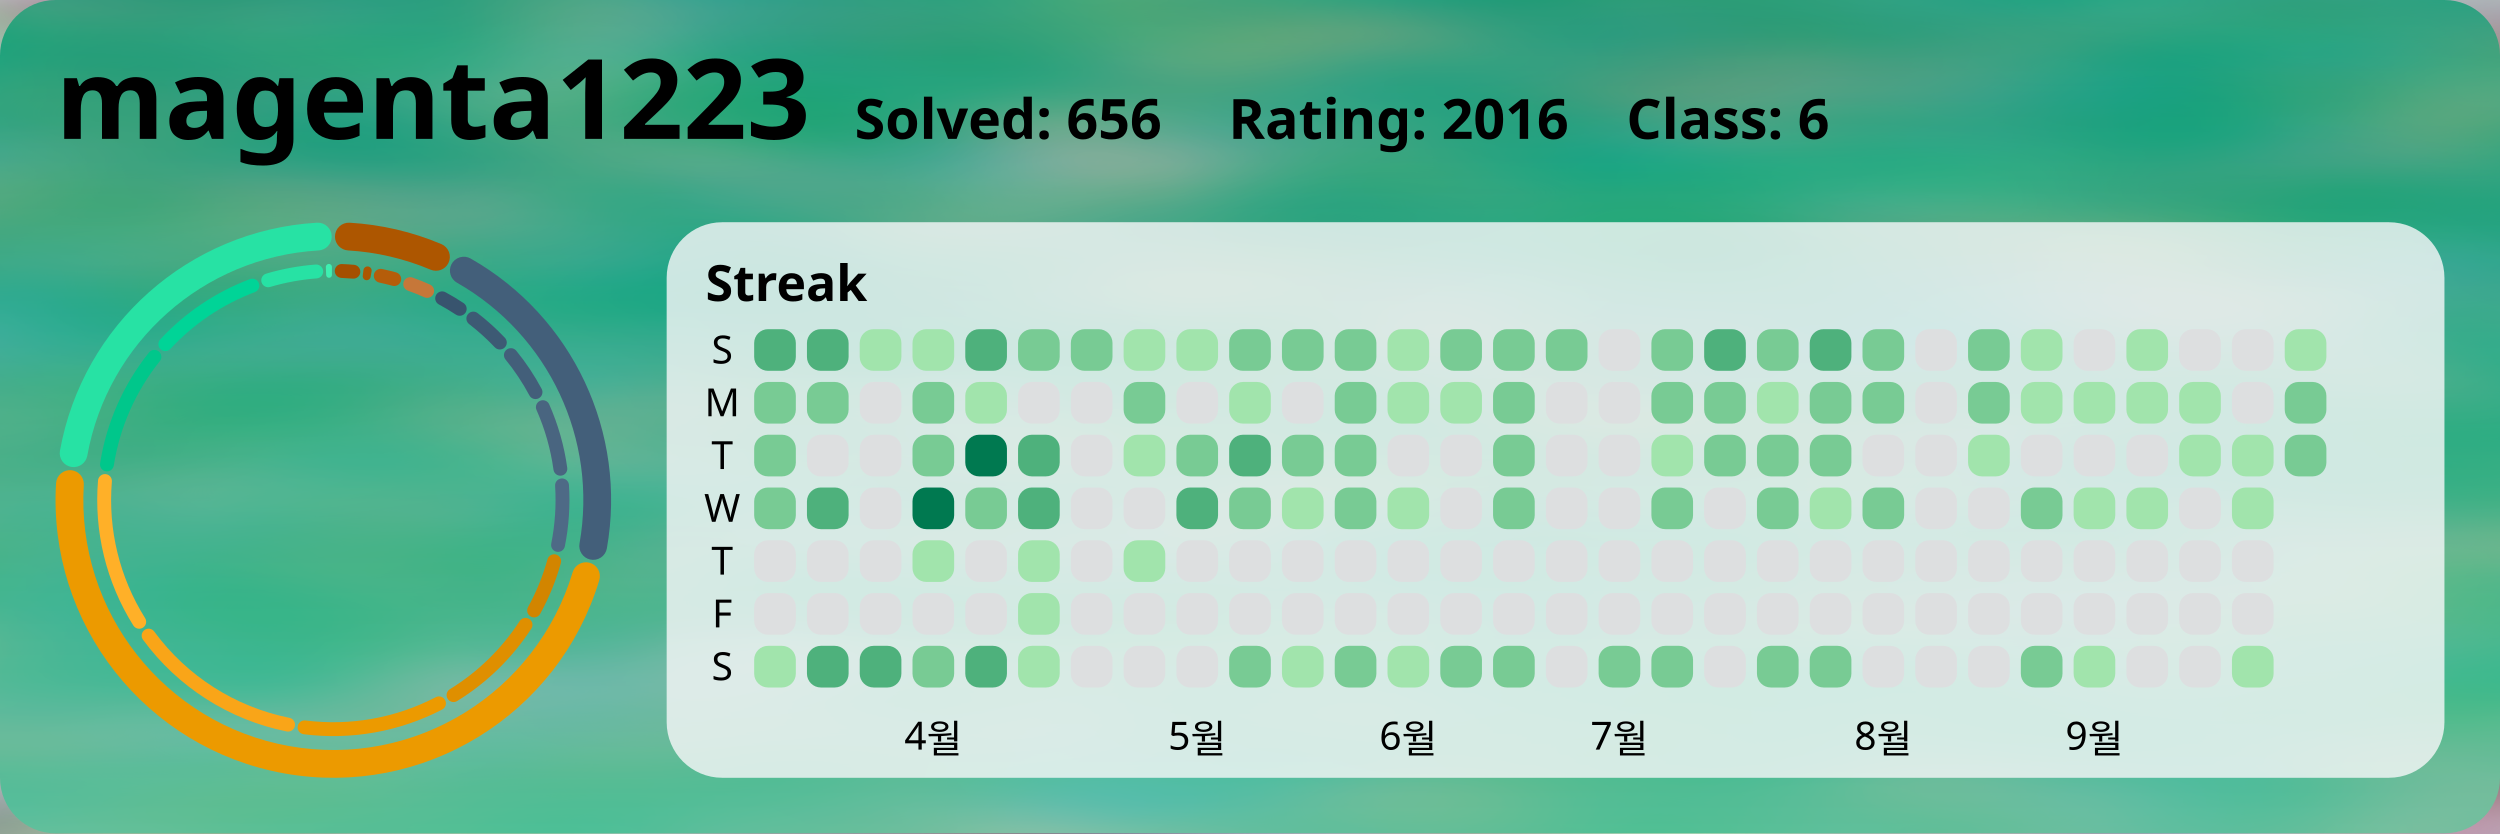
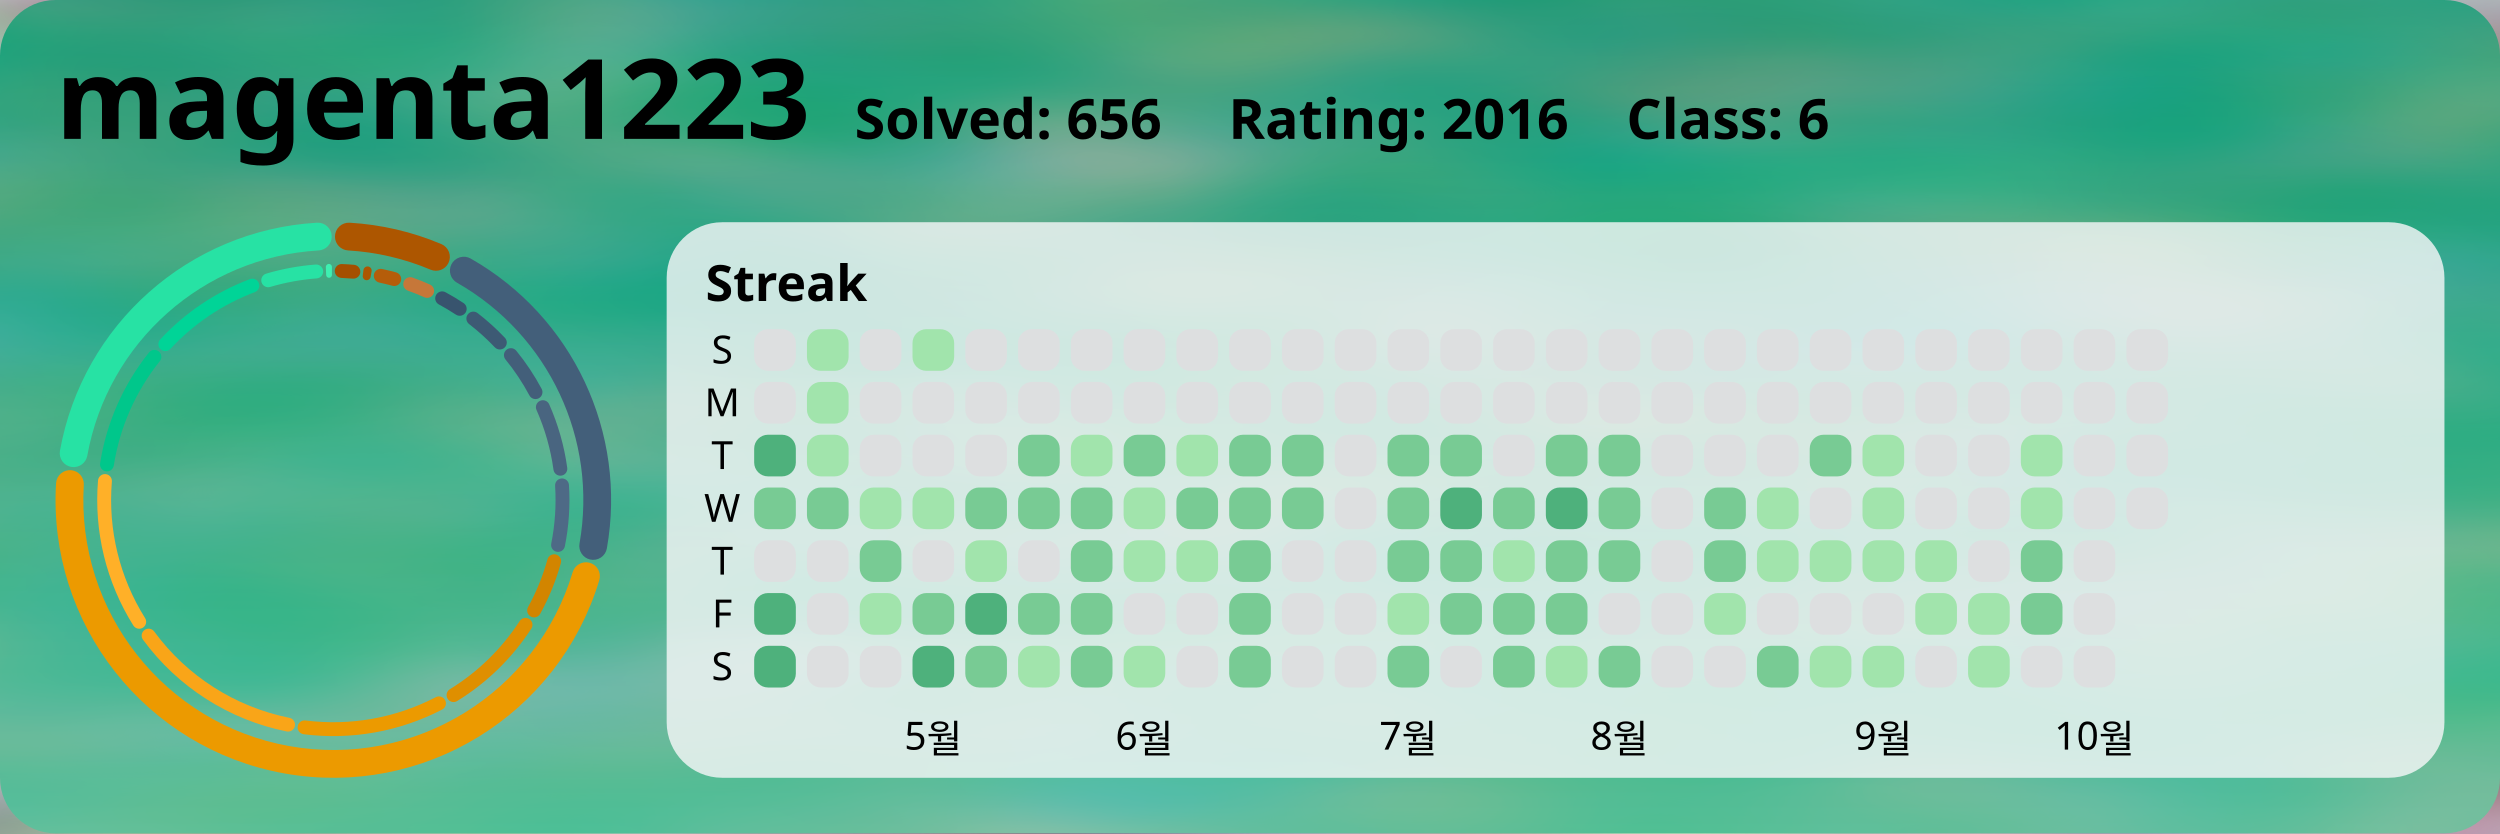
<svg xmlns="http://www.w3.org/2000/svg" id="svg" width="2700" height="900">
  <defs>
    <linearGradient id="ffflux-gradient" gradientTransform="rotate(360, 0.5, 0.5)" x1="50%" y1="0%" x2="50%" y2="100%">
      <stop id="stop1" stop-color="#00C78B" stop-opacity="1" offset="0%" />
      <stop id="stop2" stop-color="#51FDBD" stop-opacity="1" offset="100%" />
    </linearGradient>
    <filter id="ffflux-filter" x="-20%" y="-20%" width="140%" height="140%" filterUnits="objectBoundingBox" primitiveUnits="userSpaceOnUse" color-interpolation-filters="sRGB">
      <feTurbulence type="fractalNoise" baseFrequency="0.002 0.007" numOctaves="2" seed="2" stitchTiles="stitch" x="0%" y="0%" width="100%" height="100%" result="turbulence" />
      <feGaussianBlur stdDeviation="0 0" x="0%" y="0%" width="100%" height="100%" in="turbulence" edgeMode="duplicate" result="blur" />
      <feBlend mode="screen" x="0%" y="0%" width="100%" height="100%" in="SourceGraphic" in2="blur" result="blend" />
      <feComponentTransfer>
        <feFuncR type="linear" slope="0.75" />
        <feFuncG type="linear" slope="0.75" />
        <feFuncB type="linear" slope="0.75" />
      </feComponentTransfer>
    </filter>
  </defs>
  <rect width="2700" height="900" fill="url(#ffflux-gradient)" filter="url(#ffflux-filter)" rx="60" ry="60" />
  <text x="60" y="150" style="font-size: 120px; color: black; font-family: &quot;Noto Sans&quot;, sans-serif; font-weight: bold;">magenta1223</text>
  <text x="922.984" y="150" style="font-size: 60px; color: black; font-family: &quot;Noto Sans&quot;, sans-serif; font-weight: bold;">Solved: 656</text>
  <text x="1326.672" y="150" style="font-size: 60px; color: black; font-family: &quot;Noto Sans&quot;, sans-serif; font-weight: bold;">Rating: 2016</text>
  <text x="1756.453" y="150" style="font-size: 60px; color: black; font-family: &quot;Noto Sans&quot;, sans-serif; font-weight: bold;">Class: 6</text>
  <g transform="translate(360,540)">
    <path d="M0,-255L0,-240Z" fill="#9D4900" />
    <path d="M1.528,-247.335A7.5,7.5,0,0,1,9.302,-254.83A255,255,0,0,1,22.322,-254.021A7.5,7.5,0,0,1,29.108,-245.621L29.108,-245.621A7.5,7.5,0,0,1,21.009,-239.079A240,240,0,0,0,8.754,-239.84A7.5,7.5,0,0,1,1.528,-247.335Z" fill="#A54F00" />
    <path d="M32.529,-248.359A4.453,4.453,0,1,1,41.335,-247.047L40.267,-240.897A4.304,4.304,0,0,1,31.757,-242.165Z" fill="#AD5600" />
    <path d="M43.809,-243.429A7.5,7.5,0,0,1,52.749,-249.484A255,255,0,0,1,67.791,-245.824A7.5,7.5,0,0,1,72.949,-236.338L72.949,-236.338A7.5,7.5,0,0,1,63.803,-231.364A240,240,0,0,0,49.647,-234.809A7.5,7.5,0,0,1,43.809,-243.429Z" fill="#B55D0A" />
    <path d="M75.864,-235.418A7.5,7.5,0,0,1,85.532,-240.228A255,255,0,0,1,104.413,-232.644A7.5,7.5,0,0,1,108.067,-222.483L108.067,-222.483A7.5,7.5,0,0,1,98.271,-218.959A240,240,0,0,0,80.501,-226.097A7.5,7.5,0,0,1,75.864,-235.418Z" fill="#C67739" />
    <path d="M110.808,-221.13A7.5,7.5,0,0,1,121.095,-224.412A255,255,0,0,1,140.64,-212.71A7.5,7.5,0,0,1,142.604,-202.092L142.604,-202.092A7.5,7.5,0,0,1,132.367,-200.198A240,240,0,0,0,113.972,-211.212A7.5,7.5,0,0,1,110.808,-221.13Z" fill="#38546E" />
    <path d="M145.09,-200.315A7.5,7.5,0,0,1,155.773,-201.891A255,255,0,0,1,185.284,-175.199A7.5,7.5,0,0,1,184.786,-164.412L184.786,-164.412A7.5,7.5,0,0,1,174.385,-164.893A240,240,0,0,0,146.61,-190.015A7.5,7.5,0,0,1,145.09,-200.315Z" fill="#3D5A74" />
    <path d="M186.803,-162.117A7.5,7.5,0,0,1,197.564,-161.225A255,255,0,0,1,224.988,-120.023A7.5,7.5,0,0,1,221.657,-109.751L221.657,-109.751A7.5,7.5,0,0,1,211.753,-112.962A240,240,0,0,0,185.943,-151.741A7.5,7.5,0,0,1,186.803,-162.117Z" fill="#435F7A" />
    <path d="M222.996,-107.004A7.5,7.5,0,0,1,233.139,-103.301A255,255,0,0,1,252.619,-34.762A7.5,7.5,0,0,1,245.94,-26.277L245.94,-26.277A7.5,7.5,0,0,1,237.759,-32.717A240,240,0,0,0,219.425,-97.224A7.5,7.5,0,0,1,222.996,-107.004Z" fill="#496580" />
    <path d="M246.246,-23.237A7.5,7.5,0,0,1,254.482,-16.253A255,255,0,0,1,250.045,50.027A7.5,7.5,0,0,1,240.952,55.851L240.952,55.851A7.5,7.5,0,0,1,235.336,47.084A240,240,0,0,0,239.512,-15.297A7.5,7.5,0,0,1,246.246,-23.237Z" fill="#4E6A86" />
    <path d="M240.243,58.824A7.5,7.5,0,0,1,245.732,68.123A255,255,0,0,1,223.412,122.931A7.5,7.5,0,0,1,212.988,125.75L212.988,125.75A7.5,7.5,0,0,1,210.27,115.7A240,240,0,0,0,231.277,64.116A7.5,7.5,0,0,1,240.243,58.824Z" fill="#D28500" />
    <path d="M211.419,128.372A7.5,7.5,0,0,1,213.855,138.891A255,255,0,0,1,133.747,217.11A7.5,7.5,0,0,1,123.289,214.423L123.289,214.423A7.5,7.5,0,0,1,125.88,204.339A240,240,0,0,0,201.276,130.721A7.5,7.5,0,0,1,211.419,128.372Z" fill="#DF8F00" />
    <path d="M120.63,215.929A7.5,7.5,0,0,1,117.563,226.283A255,255,0,0,1,-32.006,252.983A7.5,7.5,0,0,1,-38.466,244.331L-38.466,244.331A7.5,7.5,0,0,1,-30.124,238.102A240,240,0,0,0,110.647,212.972A7.5,7.5,0,0,1,120.63,215.929Z" fill="#EC9A00" />
    <path d="M-41.482,243.837A7.5,7.5,0,0,1,-50.365,249.977A255,255,0,0,1,-205.551,150.909A7.5,7.5,0,0,1,-203.721,140.267L-203.721,140.267A7.5,7.5,0,0,1,-193.46,142.032A240,240,0,0,0,-47.402,235.272A7.5,7.5,0,0,1,-41.482,243.837Z" fill="#F9A518" />
    <path d="M-205.438,137.74A7.5,7.5,0,0,1,-216.006,135.522A255,255,0,0,1,-254.125,-21.109A7.5,7.5,0,0,1,-245.757,-27.935L-245.757,-27.935A7.5,7.5,0,0,1,-239.176,-19.868A240,240,0,0,0,-203.3,127.55A7.5,7.5,0,0,1,-205.438,137.74Z" fill="#FFB028" />
    <path d="M-245.394,-30.969A7.5,7.5,0,0,1,-251.91,-39.58A255,255,0,0,1,-199.095,-159.331A7.5,7.5,0,0,1,-188.342,-160.325L-188.342,-160.325A7.5,7.5,0,0,1,-187.383,-149.958A240,240,0,0,0,-237.091,-37.252A7.5,7.5,0,0,1,-245.394,-30.969Z" fill="#00C78B" />
    <path d="M-186.347,-162.64A7.5,7.5,0,0,1,-186.949,-173.422A255,255,0,0,1,-90.104,-238.55A7.5,7.5,0,0,1,-80.345,-233.927L-80.345,-233.927A7.5,7.5,0,0,1,-84.804,-224.518A240,240,0,0,0,-175.952,-163.22A7.5,7.5,0,0,1,-186.347,-162.64Z" fill="#00D497" />
    <path d="M-77.449,-234.901A7.5,7.5,0,0,1,-72.473,-244.485A255,255,0,0,1,-19.026,-254.289A7.5,7.5,0,0,1,-10.972,-247.097L-10.972,-247.097A7.5,7.5,0,0,1,-17.907,-239.331A240,240,0,0,0,-68.21,-230.103A7.5,7.5,0,0,1,-77.449,-234.901Z" fill="#27E2A4" />
    <path d="M-8.084,-251.55A3.279,3.279,0,1,1,-1.528,-251.675L-1.528,-243.07A3.115,3.115,0,0,1,-7.755,-242.951Z" fill="#3EF0B1" />
    <path d="M0,-255L0,-240Z" fill="#51FDBD" />
    <path d="M0,-255L0,-240Z" fill="#009EE5" />
    <path d="M0,-255L0,-240Z" fill="#00A9F0" />
    <path d="M0,-255L0,-240Z" fill="#00B4FC" />
    <path d="M0,-255L0,-240Z" fill="#2BBFFF" />
    <path d="M0,-255L0,-240Z" fill="#41CAFF" />
    <path d="M0,-255L0,-240Z" fill="#E0004C" />
    <path d="M0,-255L0,-240Z" fill="#EA0053" />
    <path d="M0,-255L0,-240Z" fill="#F5005A" />
    <path d="M0,-255L0,-240Z" fill="#FF0062" />
    <path d="M0,-255L0,-240Z" fill="#CE3D38" />
    <path d="M1.761,-284.507A15,15,0,0,1,17.643,-299.481A300,300,0,0,1,116.688,-276.376A15,15,0,0,1,124.306,-255.92L124.306,-255.92A15,15,0,0,1,105.019,-248.739A270,270,0,0,0,15.879,-269.533A15,15,0,0,1,1.761,-284.507Z" fill="#AD5600" />
    <path d="M127.464,-254.362A15,15,0,0,1,148.333,-260.763A300,300,0,0,1,295.413,52.263A15,15,0,0,1,277.165,64.241L277.165,64.241A15,15,0,0,1,265.871,47.037A270,270,0,0,0,133.499,-234.687A15,15,0,0,1,127.464,-254.362Z" fill="#435F7A" />
    <path d="M276.348,67.667A15,15,0,0,1,287.232,86.588A300,300,0,0,1,-299.451,-18.144A15,15,0,0,1,-282.692,-32.13L-282.692,-32.13A15,15,0,0,1,-269.506,-16.33A270,270,0,0,0,258.509,77.929A15,15,0,0,1,276.348,67.667Z" fill="#EC9A00" />
    <path d="M-282.273,-35.627A15,15,0,0,1,-295.249,-53.179A300,300,0,0,1,-17.643,-299.481A15,15,0,0,1,-1.761,-284.507L-1.761,-284.507A15,15,0,0,1,-15.879,-269.533A270,270,0,0,0,-265.724,-47.861A15,15,0,0,1,-282.273,-35.627Z" fill="#27E2A4" />
    <path d="M0,-300L0,-270Z" fill="#00B4FC" />
    <path d="M0,-300L0,-270Z" fill="#F5005A" />
  </g>
  <rect transform="translate(720,240)" width="1920" height="600" rx="60" ry="60" style="fill: rgb(247, 248, 249); opacity: 0.8;" />
  <text transform="translate(720,240)" x="42" y="66" style="dominant-baseline: middle; font-size: 54px; color: black; font-family: &quot;Noto Sans&quot;, sans-serif; font-weight: bold;">Streak</text>
  <g transform="translate(780,378)">
    <text x="0" y="0" style="text-anchor: middle; dominant-baseline: middle; font-size: 42px; color: black; font-family: &quot;Noto Sans&quot;, sans-serif;">S</text>
    <text x="0" y="57" style="text-anchor: middle; dominant-baseline: middle; font-size: 42px; color: black; font-family: &quot;Noto Sans&quot;, sans-serif;">M</text>
    <text x="0" y="114" style="text-anchor: middle; dominant-baseline: middle; font-size: 42px; color: black; font-family: &quot;Noto Sans&quot;, sans-serif;">T</text>
    <text x="0" y="171" style="text-anchor: middle; dominant-baseline: middle; font-size: 42px; color: black; font-family: &quot;Noto Sans&quot;, sans-serif;">W</text>
    <text x="0" y="228" style="text-anchor: middle; dominant-baseline: middle; font-size: 42px; color: black; font-family: &quot;Noto Sans&quot;, sans-serif;">T</text>
    <text x="0" y="285" style="text-anchor: middle; dominant-baseline: middle; font-size: 42px; color: black; font-family: &quot;Noto Sans&quot;, sans-serif;">F</text>
    <text x="0" y="342" style="text-anchor: middle; dominant-baseline: middle; font-size: 42px; color: black; font-family: &quot;Noto Sans&quot;, sans-serif;">S</text>
-     <rect rx="15" ry="15" width="45" height="45" fill="#4EB17C" x="34.5" y="-22.5" />
-     <rect rx="15" ry="15" width="45" height="45" fill="#78CB94" x="34.5" y="34.5" />
-     <rect rx="15" ry="15" width="45" height="45" fill="#78CB94" x="34.5" y="91.5" />
+     <rect rx="15" ry="15" width="45" height="45" fill="#DDDFE0" x="34.5" y="-22.5" />
+     <rect rx="15" ry="15" width="45" height="45" fill="#DDDFE0" x="34.5" y="34.5" />
+     <rect rx="15" ry="15" width="45" height="45" fill="#4EB17C" x="34.5" y="91.5" />
    <rect rx="15" ry="15" width="45" height="45" fill="#78CB94" x="34.5" y="148.5" />
    <rect rx="15" ry="15" width="45" height="45" fill="#DDDFE0" x="34.5" y="205.5" />
-     <rect rx="15" ry="15" width="45" height="45" fill="#DDDFE0" x="34.5" y="262.5" />
-     <rect rx="15" ry="15" width="45" height="45" fill="#A1E4AC" x="34.5" y="319.5" />
-     <rect rx="15" ry="15" width="45" height="45" fill="#4EB17C" x="91.5" y="-22.5" />
-     <rect rx="15" ry="15" width="45" height="45" fill="#78CB94" x="91.5" y="34.5" />
-     <rect rx="15" ry="15" width="45" height="45" fill="#DDDFE0" x="91.5" y="91.5" />
-     <rect rx="15" ry="15" width="45" height="45" fill="#4EB17C" x="91.5" y="148.5" />
+     <rect rx="15" ry="15" width="45" height="45" fill="#4EB17C" x="34.5" y="262.5" />
+     <rect rx="15" ry="15" width="45" height="45" fill="#4EB17C" x="34.5" y="319.5" />
+     <rect rx="15" ry="15" width="45" height="45" fill="#A1E4AC" x="91.5" y="-22.5" />
+     <rect rx="15" ry="15" width="45" height="45" fill="#A1E4AC" x="91.5" y="34.5" />
+     <rect rx="15" ry="15" width="45" height="45" fill="#A1E4AC" x="91.5" y="91.5" />
+     <rect rx="15" ry="15" width="45" height="45" fill="#78CB94" x="91.5" y="148.5" />
    <rect rx="15" ry="15" width="45" height="45" fill="#DDDFE0" x="91.5" y="205.5" />
    <rect rx="15" ry="15" width="45" height="45" fill="#DDDFE0" x="91.5" y="262.5" />
-     <rect rx="15" ry="15" width="45" height="45" fill="#4EB17C" x="91.5" y="319.5" />
-     <rect rx="15" ry="15" width="45" height="45" fill="#A1E4AC" x="148.5" y="-22.5" />
+     <rect rx="15" ry="15" width="45" height="45" fill="#DDDFE0" x="91.5" y="319.5" />
+     <rect rx="15" ry="15" width="45" height="45" fill="#DDDFE0" x="148.5" y="-22.5" />
    <rect rx="15" ry="15" width="45" height="45" fill="#DDDFE0" x="148.5" y="34.5" />
    <rect rx="15" ry="15" width="45" height="45" fill="#DDDFE0" x="148.5" y="91.5" />
-     <rect rx="15" ry="15" width="45" height="45" fill="#DDDFE0" x="148.5" y="148.5" />
-     <rect rx="15" ry="15" width="45" height="45" fill="#DDDFE0" x="148.5" y="205.5" />
-     <rect rx="15" ry="15" width="45" height="45" fill="#DDDFE0" x="148.5" y="262.5" />
-     <rect rx="15" ry="15" width="45" height="45" fill="#4EB17C" x="148.5" y="319.5" />
+     <rect rx="15" ry="15" width="45" height="45" fill="#A1E4AC" x="148.5" y="148.5" />
+     <rect rx="15" ry="15" width="45" height="45" fill="#78CB94" x="148.5" y="205.5" />
+     <rect rx="15" ry="15" width="45" height="45" fill="#A1E4AC" x="148.5" y="262.5" />
+     <rect rx="15" ry="15" width="45" height="45" fill="#DDDFE0" x="148.5" y="319.5" />
    <rect rx="15" ry="15" width="45" height="45" fill="#A1E4AC" x="205.5" y="-22.5" />
-     <rect rx="15" ry="15" width="45" height="45" fill="#78CB94" x="205.5" y="34.5" />
-     <rect rx="15" ry="15" width="45" height="45" fill="#78CB94" x="205.5" y="91.5" />
-     <rect rx="15" ry="15" width="45" height="45" fill="#007950" x="205.5" y="148.5" />
-     <rect rx="15" ry="15" width="45" height="45" fill="#A1E4AC" x="205.5" y="205.5" />
-     <rect rx="15" ry="15" width="45" height="45" fill="#DDDFE0" x="205.5" y="262.5" />
-     <rect rx="15" ry="15" width="45" height="45" fill="#78CB94" x="205.5" y="319.5" />
-     <text x="228" y="399" style="text-anchor: middle; dominant-baseline: hanging; font-size: 42px; color: black; font-family: &quot;Noto Sans&quot;, sans-serif;">4월</text>
-     <rect rx="15" ry="15" width="45" height="45" fill="#4EB17C" x="262.5" y="-22.5" />
-     <rect rx="15" ry="15" width="45" height="45" fill="#A1E4AC" x="262.5" y="34.5" />
-     <rect rx="15" ry="15" width="45" height="45" fill="#007950" x="262.5" y="91.5" />
+     <rect rx="15" ry="15" width="45" height="45" fill="#DDDFE0" x="205.5" y="34.5" />
+     <rect rx="15" ry="15" width="45" height="45" fill="#DDDFE0" x="205.5" y="91.5" />
+     <rect rx="15" ry="15" width="45" height="45" fill="#A1E4AC" x="205.5" y="148.5" />
+     <rect rx="15" ry="15" width="45" height="45" fill="#DDDFE0" x="205.5" y="205.5" />
+     <rect rx="15" ry="15" width="45" height="45" fill="#78CB94" x="205.5" y="262.5" />
+     <rect rx="15" ry="15" width="45" height="45" fill="#4EB17C" x="205.5" y="319.5" />
+     <text x="228" y="399" style="text-anchor: middle; dominant-baseline: hanging; font-size: 42px; color: black; font-family: &quot;Noto Sans&quot;, sans-serif;">5월</text>
+     <rect rx="15" ry="15" width="45" height="45" fill="#DDDFE0" x="262.5" y="-22.5" />
+     <rect rx="15" ry="15" width="45" height="45" fill="#DDDFE0" x="262.5" y="34.5" />
+     <rect rx="15" ry="15" width="45" height="45" fill="#DDDFE0" x="262.5" y="91.5" />
    <rect rx="15" ry="15" width="45" height="45" fill="#78CB94" x="262.5" y="148.5" />
-     <rect rx="15" ry="15" width="45" height="45" fill="#DDDFE0" x="262.5" y="205.5" />
-     <rect rx="15" ry="15" width="45" height="45" fill="#DDDFE0" x="262.5" y="262.5" />
-     <rect rx="15" ry="15" width="45" height="45" fill="#4EB17C" x="262.5" y="319.5" />
-     <rect rx="15" ry="15" width="45" height="45" fill="#78CB94" x="319.5" y="-22.5" />
+     <rect rx="15" ry="15" width="45" height="45" fill="#A1E4AC" x="262.5" y="205.5" />
+     <rect rx="15" ry="15" width="45" height="45" fill="#4EB17C" x="262.5" y="262.5" />
+     <rect rx="15" ry="15" width="45" height="45" fill="#78CB94" x="262.5" y="319.5" />
+     <rect rx="15" ry="15" width="45" height="45" fill="#DDDFE0" x="319.5" y="-22.5" />
    <rect rx="15" ry="15" width="45" height="45" fill="#DDDFE0" x="319.5" y="34.5" />
-     <rect rx="15" ry="15" width="45" height="45" fill="#4EB17C" x="319.5" y="91.5" />
-     <rect rx="15" ry="15" width="45" height="45" fill="#4EB17C" x="319.5" y="148.5" />
-     <rect rx="15" ry="15" width="45" height="45" fill="#A1E4AC" x="319.5" y="205.5" />
-     <rect rx="15" ry="15" width="45" height="45" fill="#A1E4AC" x="319.5" y="262.5" />
+     <rect rx="15" ry="15" width="45" height="45" fill="#78CB94" x="319.5" y="91.5" />
+     <rect rx="15" ry="15" width="45" height="45" fill="#78CB94" x="319.5" y="148.5" />
+     <rect rx="15" ry="15" width="45" height="45" fill="#DDDFE0" x="319.5" y="205.5" />
+     <rect rx="15" ry="15" width="45" height="45" fill="#78CB94" x="319.5" y="262.5" />
    <rect rx="15" ry="15" width="45" height="45" fill="#A1E4AC" x="319.5" y="319.5" />
-     <rect rx="15" ry="15" width="45" height="45" fill="#78CB94" x="376.5" y="-22.5" />
+     <rect rx="15" ry="15" width="45" height="45" fill="#DDDFE0" x="376.5" y="-22.5" />
    <rect rx="15" ry="15" width="45" height="45" fill="#DDDFE0" x="376.5" y="34.5" />
-     <rect rx="15" ry="15" width="45" height="45" fill="#DDDFE0" x="376.5" y="91.5" />
-     <rect rx="15" ry="15" width="45" height="45" fill="#DDDFE0" x="376.5" y="148.5" />
-     <rect rx="15" ry="15" width="45" height="45" fill="#DDDFE0" x="376.5" y="205.5" />
-     <rect rx="15" ry="15" width="45" height="45" fill="#DDDFE0" x="376.5" y="262.5" />
-     <rect rx="15" ry="15" width="45" height="45" fill="#DDDFE0" x="376.5" y="319.5" />
-     <rect rx="15" ry="15" width="45" height="45" fill="#A1E4AC" x="433.5" y="-22.5" />
-     <rect rx="15" ry="15" width="45" height="45" fill="#78CB94" x="433.5" y="34.5" />
-     <rect rx="15" ry="15" width="45" height="45" fill="#A1E4AC" x="433.5" y="91.5" />
-     <rect rx="15" ry="15" width="45" height="45" fill="#DDDFE0" x="433.5" y="148.5" />
+     <rect rx="15" ry="15" width="45" height="45" fill="#A1E4AC" x="376.5" y="91.5" />
+     <rect rx="15" ry="15" width="45" height="45" fill="#78CB94" x="376.5" y="148.5" />
+     <rect rx="15" ry="15" width="45" height="45" fill="#78CB94" x="376.5" y="205.5" />
+     <rect rx="15" ry="15" width="45" height="45" fill="#78CB94" x="376.5" y="262.5" />
+     <rect rx="15" ry="15" width="45" height="45" fill="#78CB94" x="376.5" y="319.5" />
+     <rect rx="15" ry="15" width="45" height="45" fill="#DDDFE0" x="433.5" y="-22.5" />
+     <rect rx="15" ry="15" width="45" height="45" fill="#DDDFE0" x="433.5" y="34.5" />
+     <rect rx="15" ry="15" width="45" height="45" fill="#78CB94" x="433.5" y="91.5" />
+     <rect rx="15" ry="15" width="45" height="45" fill="#A1E4AC" x="433.5" y="148.5" />
    <rect rx="15" ry="15" width="45" height="45" fill="#A1E4AC" x="433.5" y="205.5" />
    <rect rx="15" ry="15" width="45" height="45" fill="#DDDFE0" x="433.5" y="262.5" />
-     <rect rx="15" ry="15" width="45" height="45" fill="#DDDFE0" x="433.5" y="319.5" />
-     <rect rx="15" ry="15" width="45" height="45" fill="#A1E4AC" x="490.5" y="-22.5" />
+     <rect rx="15" ry="15" width="45" height="45" fill="#A1E4AC" x="433.5" y="319.5" />
+     <text x="456" y="399" style="text-anchor: middle; dominant-baseline: hanging; font-size: 42px; color: black; font-family: &quot;Noto Sans&quot;, sans-serif;">6월</text>
+     <rect rx="15" ry="15" width="45" height="45" fill="#DDDFE0" x="490.5" y="-22.5" />
    <rect rx="15" ry="15" width="45" height="45" fill="#DDDFE0" x="490.5" y="34.5" />
-     <rect rx="15" ry="15" width="45" height="45" fill="#78CB94" x="490.5" y="91.5" />
-     <rect rx="15" ry="15" width="45" height="45" fill="#4EB17C" x="490.5" y="148.5" />
-     <rect rx="15" ry="15" width="45" height="45" fill="#DDDFE0" x="490.5" y="205.5" />
+     <rect rx="15" ry="15" width="45" height="45" fill="#A1E4AC" x="490.5" y="91.5" />
+     <rect rx="15" ry="15" width="45" height="45" fill="#78CB94" x="490.5" y="148.5" />
+     <rect rx="15" ry="15" width="45" height="45" fill="#A1E4AC" x="490.5" y="205.5" />
    <rect rx="15" ry="15" width="45" height="45" fill="#DDDFE0" x="490.5" y="262.5" />
    <rect rx="15" ry="15" width="45" height="45" fill="#DDDFE0" x="490.5" y="319.5" />
-     <text x="513" y="399" style="text-anchor: middle; dominant-baseline: hanging; font-size: 42px; color: black; font-family: &quot;Noto Sans&quot;, sans-serif;">5월</text>
-     <rect rx="15" ry="15" width="45" height="45" fill="#78CB94" x="547.5" y="-22.5" />
-     <rect rx="15" ry="15" width="45" height="45" fill="#A1E4AC" x="547.5" y="34.5" />
-     <rect rx="15" ry="15" width="45" height="45" fill="#4EB17C" x="547.5" y="91.5" />
+     <rect rx="15" ry="15" width="45" height="45" fill="#DDDFE0" x="547.5" y="-22.5" />
+     <rect rx="15" ry="15" width="45" height="45" fill="#DDDFE0" x="547.5" y="34.5" />
+     <rect rx="15" ry="15" width="45" height="45" fill="#78CB94" x="547.5" y="91.5" />
    <rect rx="15" ry="15" width="45" height="45" fill="#78CB94" x="547.5" y="148.5" />
-     <rect rx="15" ry="15" width="45" height="45" fill="#DDDFE0" x="547.5" y="205.5" />
-     <rect rx="15" ry="15" width="45" height="45" fill="#DDDFE0" x="547.5" y="262.5" />
+     <rect rx="15" ry="15" width="45" height="45" fill="#78CB94" x="547.5" y="205.5" />
+     <rect rx="15" ry="15" width="45" height="45" fill="#78CB94" x="547.5" y="262.5" />
    <rect rx="15" ry="15" width="45" height="45" fill="#78CB94" x="547.5" y="319.5" />
-     <rect rx="15" ry="15" width="45" height="45" fill="#78CB94" x="604.5" y="-22.5" />
+     <rect rx="15" ry="15" width="45" height="45" fill="#DDDFE0" x="604.5" y="-22.5" />
    <rect rx="15" ry="15" width="45" height="45" fill="#DDDFE0" x="604.5" y="34.5" />
    <rect rx="15" ry="15" width="45" height="45" fill="#78CB94" x="604.5" y="91.5" />
-     <rect rx="15" ry="15" width="45" height="45" fill="#A1E4AC" x="604.5" y="148.5" />
+     <rect rx="15" ry="15" width="45" height="45" fill="#78CB94" x="604.5" y="148.5" />
    <rect rx="15" ry="15" width="45" height="45" fill="#DDDFE0" x="604.5" y="205.5" />
    <rect rx="15" ry="15" width="45" height="45" fill="#DDDFE0" x="604.5" y="262.5" />
-     <rect rx="15" ry="15" width="45" height="45" fill="#A1E4AC" x="604.5" y="319.5" />
-     <rect rx="15" ry="15" width="45" height="45" fill="#78CB94" x="661.5" y="-22.5" />
-     <rect rx="15" ry="15" width="45" height="45" fill="#78CB94" x="661.5" y="34.5" />
-     <rect rx="15" ry="15" width="45" height="45" fill="#78CB94" x="661.5" y="91.5" />
-     <rect rx="15" ry="15" width="45" height="45" fill="#78CB94" x="661.5" y="148.5" />
+     <rect rx="15" ry="15" width="45" height="45" fill="#DDDFE0" x="604.5" y="319.5" />
+     <rect rx="15" ry="15" width="45" height="45" fill="#DDDFE0" x="661.5" y="-22.5" />
+     <rect rx="15" ry="15" width="45" height="45" fill="#DDDFE0" x="661.5" y="34.5" />
+     <rect rx="15" ry="15" width="45" height="45" fill="#DDDFE0" x="661.5" y="91.5" />
+     <rect rx="15" ry="15" width="45" height="45" fill="#DDDFE0" x="661.5" y="148.5" />
    <rect rx="15" ry="15" width="45" height="45" fill="#DDDFE0" x="661.5" y="205.5" />
    <rect rx="15" ry="15" width="45" height="45" fill="#DDDFE0" x="661.5" y="262.5" />
-     <rect rx="15" ry="15" width="45" height="45" fill="#78CB94" x="661.5" y="319.5" />
-     <rect rx="15" ry="15" width="45" height="45" fill="#A1E4AC" x="718.5" y="-22.5" />
-     <rect rx="15" ry="15" width="45" height="45" fill="#A1E4AC" x="718.5" y="34.5" />
-     <rect rx="15" ry="15" width="45" height="45" fill="#DDDFE0" x="718.5" y="91.5" />
-     <rect rx="15" ry="15" width="45" height="45" fill="#A1E4AC" x="718.5" y="148.5" />
-     <rect rx="15" ry="15" width="45" height="45" fill="#DDDFE0" x="718.5" y="205.5" />
-     <rect rx="15" ry="15" width="45" height="45" fill="#DDDFE0" x="718.5" y="262.5" />
-     <rect rx="15" ry="15" width="45" height="45" fill="#A1E4AC" x="718.5" y="319.5" />
-     <text x="741" y="399" style="text-anchor: middle; dominant-baseline: hanging; font-size: 42px; color: black; font-family: &quot;Noto Sans&quot;, sans-serif;">6월</text>
-     <rect rx="15" ry="15" width="45" height="45" fill="#78CB94" x="775.5" y="-22.5" />
-     <rect rx="15" ry="15" width="45" height="45" fill="#A1E4AC" x="775.5" y="34.5" />
-     <rect rx="15" ry="15" width="45" height="45" fill="#DDDFE0" x="775.5" y="91.5" />
-     <rect rx="15" ry="15" width="45" height="45" fill="#DDDFE0" x="775.5" y="148.5" />
-     <rect rx="15" ry="15" width="45" height="45" fill="#DDDFE0" x="775.5" y="205.5" />
-     <rect rx="15" ry="15" width="45" height="45" fill="#DDDFE0" x="775.5" y="262.5" />
-     <rect rx="15" ry="15" width="45" height="45" fill="#78CB94" x="775.5" y="319.5" />
-     <rect rx="15" ry="15" width="45" height="45" fill="#78CB94" x="832.5" y="-22.5" />
-     <rect rx="15" ry="15" width="45" height="45" fill="#78CB94" x="832.5" y="34.5" />
-     <rect rx="15" ry="15" width="45" height="45" fill="#78CB94" x="832.5" y="91.5" />
+     <rect rx="15" ry="15" width="45" height="45" fill="#DDDFE0" x="661.5" y="319.5" />
+     <rect rx="15" ry="15" width="45" height="45" fill="#DDDFE0" x="718.5" y="-22.5" />
+     <rect rx="15" ry="15" width="45" height="45" fill="#DDDFE0" x="718.5" y="34.5" />
+     <rect rx="15" ry="15" width="45" height="45" fill="#78CB94" x="718.5" y="91.5" />
+     <rect rx="15" ry="15" width="45" height="45" fill="#78CB94" x="718.5" y="148.5" />
+     <rect rx="15" ry="15" width="45" height="45" fill="#78CB94" x="718.5" y="205.5" />
+     <rect rx="15" ry="15" width="45" height="45" fill="#A1E4AC" x="718.5" y="262.5" />
+     <rect rx="15" ry="15" width="45" height="45" fill="#78CB94" x="718.5" y="319.5" />
+     <text x="741" y="399" style="text-anchor: middle; dominant-baseline: hanging; font-size: 42px; color: black; font-family: &quot;Noto Sans&quot;, sans-serif;">7월</text>
+     <rect rx="15" ry="15" width="45" height="45" fill="#DDDFE0" x="775.5" y="-22.5" />
+     <rect rx="15" ry="15" width="45" height="45" fill="#DDDFE0" x="775.5" y="34.5" />
+     <rect rx="15" ry="15" width="45" height="45" fill="#78CB94" x="775.5" y="91.5" />
+     <rect rx="15" ry="15" width="45" height="45" fill="#4EB17C" x="775.5" y="148.5" />
+     <rect rx="15" ry="15" width="45" height="45" fill="#78CB94" x="775.5" y="205.5" />
+     <rect rx="15" ry="15" width="45" height="45" fill="#78CB94" x="775.5" y="262.5" />
+     <rect rx="15" ry="15" width="45" height="45" fill="#DDDFE0" x="775.5" y="319.5" />
+     <rect rx="15" ry="15" width="45" height="45" fill="#DDDFE0" x="832.5" y="-22.5" />
+     <rect rx="15" ry="15" width="45" height="45" fill="#DDDFE0" x="832.5" y="34.5" />
+     <rect rx="15" ry="15" width="45" height="45" fill="#DDDFE0" x="832.5" y="91.5" />
    <rect rx="15" ry="15" width="45" height="45" fill="#78CB94" x="832.5" y="148.5" />
-     <rect rx="15" ry="15" width="45" height="45" fill="#DDDFE0" x="832.5" y="205.5" />
-     <rect rx="15" ry="15" width="45" height="45" fill="#DDDFE0" x="832.5" y="262.5" />
+     <rect rx="15" ry="15" width="45" height="45" fill="#A1E4AC" x="832.5" y="205.5" />
+     <rect rx="15" ry="15" width="45" height="45" fill="#78CB94" x="832.5" y="262.5" />
    <rect rx="15" ry="15" width="45" height="45" fill="#78CB94" x="832.5" y="319.5" />
-     <rect rx="15" ry="15" width="45" height="45" fill="#78CB94" x="889.5" y="-22.5" />
+     <rect rx="15" ry="15" width="45" height="45" fill="#DDDFE0" x="889.5" y="-22.5" />
    <rect rx="15" ry="15" width="45" height="45" fill="#DDDFE0" x="889.5" y="34.5" />
-     <rect rx="15" ry="15" width="45" height="45" fill="#DDDFE0" x="889.5" y="91.5" />
-     <rect rx="15" ry="15" width="45" height="45" fill="#DDDFE0" x="889.5" y="148.5" />
-     <rect rx="15" ry="15" width="45" height="45" fill="#DDDFE0" x="889.5" y="205.5" />
-     <rect rx="15" ry="15" width="45" height="45" fill="#DDDFE0" x="889.5" y="262.5" />
-     <rect rx="15" ry="15" width="45" height="45" fill="#DDDFE0" x="889.5" y="319.5" />
+     <rect rx="15" ry="15" width="45" height="45" fill="#78CB94" x="889.5" y="91.5" />
+     <rect rx="15" ry="15" width="45" height="45" fill="#4EB17C" x="889.5" y="148.5" />
+     <rect rx="15" ry="15" width="45" height="45" fill="#78CB94" x="889.5" y="205.5" />
+     <rect rx="15" ry="15" width="45" height="45" fill="#78CB94" x="889.5" y="262.5" />
+     <rect rx="15" ry="15" width="45" height="45" fill="#A1E4AC" x="889.5" y="319.5" />
    <rect rx="15" ry="15" width="45" height="45" fill="#DDDFE0" x="946.5" y="-22.5" />
    <rect rx="15" ry="15" width="45" height="45" fill="#DDDFE0" x="946.5" y="34.5" />
-     <rect rx="15" ry="15" width="45" height="45" fill="#DDDFE0" x="946.5" y="91.5" />
-     <rect rx="15" ry="15" width="45" height="45" fill="#DDDFE0" x="946.5" y="148.5" />
-     <rect rx="15" ry="15" width="45" height="45" fill="#DDDFE0" x="946.5" y="205.5" />
+     <rect rx="15" ry="15" width="45" height="45" fill="#78CB94" x="946.5" y="91.5" />
+     <rect rx="15" ry="15" width="45" height="45" fill="#78CB94" x="946.5" y="148.5" />
+     <rect rx="15" ry="15" width="45" height="45" fill="#78CB94" x="946.5" y="205.5" />
    <rect rx="15" ry="15" width="45" height="45" fill="#DDDFE0" x="946.5" y="262.5" />
    <rect rx="15" ry="15" width="45" height="45" fill="#78CB94" x="946.5" y="319.5" />
-     <text x="969" y="399" style="text-anchor: middle; dominant-baseline: hanging; font-size: 42px; color: black; font-family: &quot;Noto Sans&quot;, sans-serif;">7월</text>
-     <rect rx="15" ry="15" width="45" height="45" fill="#78CB94" x="1003.5" y="-22.5" />
-     <rect rx="15" ry="15" width="45" height="45" fill="#78CB94" x="1003.5" y="34.5" />
-     <rect rx="15" ry="15" width="45" height="45" fill="#A1E4AC" x="1003.5" y="91.5" />
-     <rect rx="15" ry="15" width="45" height="45" fill="#78CB94" x="1003.5" y="148.5" />
+     <text x="969" y="399" style="text-anchor: middle; dominant-baseline: hanging; font-size: 42px; color: black; font-family: &quot;Noto Sans&quot;, sans-serif;">8월</text>
+     <rect rx="15" ry="15" width="45" height="45" fill="#DDDFE0" x="1003.5" y="-22.5" />
+     <rect rx="15" ry="15" width="45" height="45" fill="#DDDFE0" x="1003.5" y="34.5" />
+     <rect rx="15" ry="15" width="45" height="45" fill="#DDDFE0" x="1003.5" y="91.5" />
+     <rect rx="15" ry="15" width="45" height="45" fill="#DDDFE0" x="1003.5" y="148.5" />
    <rect rx="15" ry="15" width="45" height="45" fill="#DDDFE0" x="1003.5" y="205.5" />
    <rect rx="15" ry="15" width="45" height="45" fill="#DDDFE0" x="1003.5" y="262.5" />
-     <rect rx="15" ry="15" width="45" height="45" fill="#78CB94" x="1003.5" y="319.5" />
-     <rect rx="15" ry="15" width="45" height="45" fill="#4EB17C" x="1060.5" y="-22.5" />
-     <rect rx="15" ry="15" width="45" height="45" fill="#78CB94" x="1060.5" y="34.5" />
-     <rect rx="15" ry="15" width="45" height="45" fill="#78CB94" x="1060.5" y="91.5" />
-     <rect rx="15" ry="15" width="45" height="45" fill="#DDDFE0" x="1060.5" y="148.5" />
-     <rect rx="15" ry="15" width="45" height="45" fill="#DDDFE0" x="1060.5" y="205.5" />
-     <rect rx="15" ry="15" width="45" height="45" fill="#DDDFE0" x="1060.5" y="262.5" />
+     <rect rx="15" ry="15" width="45" height="45" fill="#DDDFE0" x="1003.5" y="319.5" />
+     <rect rx="15" ry="15" width="45" height="45" fill="#DDDFE0" x="1060.5" y="-22.5" />
+     <rect rx="15" ry="15" width="45" height="45" fill="#DDDFE0" x="1060.5" y="34.5" />
+     <rect rx="15" ry="15" width="45" height="45" fill="#DDDFE0" x="1060.5" y="91.5" />
+     <rect rx="15" ry="15" width="45" height="45" fill="#78CB94" x="1060.5" y="148.5" />
+     <rect rx="15" ry="15" width="45" height="45" fill="#78CB94" x="1060.5" y="205.5" />
+     <rect rx="15" ry="15" width="45" height="45" fill="#A1E4AC" x="1060.5" y="262.5" />
    <rect rx="15" ry="15" width="45" height="45" fill="#DDDFE0" x="1060.5" y="319.5" />
-     <rect rx="15" ry="15" width="45" height="45" fill="#78CB94" x="1117.5" y="-22.5" />
-     <rect rx="15" ry="15" width="45" height="45" fill="#A1E4AC" x="1117.5" y="34.5" />
-     <rect rx="15" ry="15" width="45" height="45" fill="#78CB94" x="1117.5" y="91.5" />
-     <rect rx="15" ry="15" width="45" height="45" fill="#78CB94" x="1117.5" y="148.5" />
-     <rect rx="15" ry="15" width="45" height="45" fill="#DDDFE0" x="1117.5" y="205.5" />
+     <rect rx="15" ry="15" width="45" height="45" fill="#DDDFE0" x="1117.5" y="-22.5" />
+     <rect rx="15" ry="15" width="45" height="45" fill="#DDDFE0" x="1117.5" y="34.5" />
+     <rect rx="15" ry="15" width="45" height="45" fill="#DDDFE0" x="1117.5" y="91.5" />
+     <rect rx="15" ry="15" width="45" height="45" fill="#A1E4AC" x="1117.5" y="148.5" />
+     <rect rx="15" ry="15" width="45" height="45" fill="#A1E4AC" x="1117.5" y="205.5" />
    <rect rx="15" ry="15" width="45" height="45" fill="#DDDFE0" x="1117.5" y="262.5" />
    <rect rx="15" ry="15" width="45" height="45" fill="#78CB94" x="1117.5" y="319.5" />
-     <rect rx="15" ry="15" width="45" height="45" fill="#4EB17C" x="1174.5" y="-22.5" />
-     <rect rx="15" ry="15" width="45" height="45" fill="#78CB94" x="1174.5" y="34.5" />
+     <rect rx="15" ry="15" width="45" height="45" fill="#DDDFE0" x="1174.5" y="-22.5" />
+     <rect rx="15" ry="15" width="45" height="45" fill="#DDDFE0" x="1174.5" y="34.5" />
    <rect rx="15" ry="15" width="45" height="45" fill="#78CB94" x="1174.5" y="91.5" />
-     <rect rx="15" ry="15" width="45" height="45" fill="#A1E4AC" x="1174.5" y="148.5" />
-     <rect rx="15" ry="15" width="45" height="45" fill="#DDDFE0" x="1174.5" y="205.5" />
+     <rect rx="15" ry="15" width="45" height="45" fill="#DDDFE0" x="1174.5" y="148.5" />
+     <rect rx="15" ry="15" width="45" height="45" fill="#A1E4AC" x="1174.5" y="205.5" />
    <rect rx="15" ry="15" width="45" height="45" fill="#DDDFE0" x="1174.5" y="262.5" />
-     <rect rx="15" ry="15" width="45" height="45" fill="#78CB94" x="1174.5" y="319.5" />
-     <rect rx="15" ry="15" width="45" height="45" fill="#78CB94" x="1231.5" y="-22.5" />
-     <rect rx="15" ry="15" width="45" height="45" fill="#78CB94" x="1231.5" y="34.5" />
-     <rect rx="15" ry="15" width="45" height="45" fill="#DDDFE0" x="1231.5" y="91.5" />
-     <rect rx="15" ry="15" width="45" height="45" fill="#78CB94" x="1231.5" y="148.5" />
-     <rect rx="15" ry="15" width="45" height="45" fill="#DDDFE0" x="1231.5" y="205.5" />
+     <rect rx="15" ry="15" width="45" height="45" fill="#A1E4AC" x="1174.5" y="319.5" />
+     <rect rx="15" ry="15" width="45" height="45" fill="#DDDFE0" x="1231.5" y="-22.5" />
+     <rect rx="15" ry="15" width="45" height="45" fill="#DDDFE0" x="1231.5" y="34.5" />
+     <rect rx="15" ry="15" width="45" height="45" fill="#A1E4AC" x="1231.5" y="91.5" />
+     <rect rx="15" ry="15" width="45" height="45" fill="#A1E4AC" x="1231.5" y="148.5" />
+     <rect rx="15" ry="15" width="45" height="45" fill="#A1E4AC" x="1231.5" y="205.5" />
    <rect rx="15" ry="15" width="45" height="45" fill="#DDDFE0" x="1231.5" y="262.5" />
-     <rect rx="15" ry="15" width="45" height="45" fill="#DDDFE0" x="1231.5" y="319.5" />
-     <text x="1254" y="399" style="text-anchor: middle; dominant-baseline: hanging; font-size: 42px; color: black; font-family: &quot;Noto Sans&quot;, sans-serif;">8월</text>
+     <rect rx="15" ry="15" width="45" height="45" fill="#A1E4AC" x="1231.5" y="319.5" />
+     <text x="1254" y="399" style="text-anchor: middle; dominant-baseline: hanging; font-size: 42px; color: black; font-family: &quot;Noto Sans&quot;, sans-serif;">9월</text>
    <rect rx="15" ry="15" width="45" height="45" fill="#DDDFE0" x="1288.5" y="-22.5" />
    <rect rx="15" ry="15" width="45" height="45" fill="#DDDFE0" x="1288.5" y="34.5" />
    <rect rx="15" ry="15" width="45" height="45" fill="#DDDFE0" x="1288.5" y="91.5" />
    <rect rx="15" ry="15" width="45" height="45" fill="#DDDFE0" x="1288.5" y="148.5" />
-     <rect rx="15" ry="15" width="45" height="45" fill="#DDDFE0" x="1288.5" y="205.5" />
-     <rect rx="15" ry="15" width="45" height="45" fill="#DDDFE0" x="1288.5" y="262.5" />
+     <rect rx="15" ry="15" width="45" height="45" fill="#A1E4AC" x="1288.5" y="205.5" />
+     <rect rx="15" ry="15" width="45" height="45" fill="#A1E4AC" x="1288.5" y="262.5" />
    <rect rx="15" ry="15" width="45" height="45" fill="#DDDFE0" x="1288.5" y="319.5" />
-     <rect rx="15" ry="15" width="45" height="45" fill="#78CB94" x="1345.5" y="-22.5" />
-     <rect rx="15" ry="15" width="45" height="45" fill="#78CB94" x="1345.5" y="34.5" />
-     <rect rx="15" ry="15" width="45" height="45" fill="#A1E4AC" x="1345.5" y="91.5" />
+     <rect rx="15" ry="15" width="45" height="45" fill="#DDDFE0" x="1345.5" y="-22.5" />
+     <rect rx="15" ry="15" width="45" height="45" fill="#DDDFE0" x="1345.5" y="34.5" />
+     <rect rx="15" ry="15" width="45" height="45" fill="#DDDFE0" x="1345.5" y="91.5" />
    <rect rx="15" ry="15" width="45" height="45" fill="#DDDFE0" x="1345.5" y="148.5" />
    <rect rx="15" ry="15" width="45" height="45" fill="#DDDFE0" x="1345.5" y="205.5" />
-     <rect rx="15" ry="15" width="45" height="45" fill="#DDDFE0" x="1345.5" y="262.5" />
-     <rect rx="15" ry="15" width="45" height="45" fill="#DDDFE0" x="1345.5" y="319.5" />
-     <rect rx="15" ry="15" width="45" height="45" fill="#A1E4AC" x="1402.5" y="-22.5" />
-     <rect rx="15" ry="15" width="45" height="45" fill="#A1E4AC" x="1402.5" y="34.5" />
-     <rect rx="15" ry="15" width="45" height="45" fill="#DDDFE0" x="1402.5" y="91.5" />
-     <rect rx="15" ry="15" width="45" height="45" fill="#78CB94" x="1402.5" y="148.5" />
-     <rect rx="15" ry="15" width="45" height="45" fill="#DDDFE0" x="1402.5" y="205.5" />
-     <rect rx="15" ry="15" width="45" height="45" fill="#DDDFE0" x="1402.5" y="262.5" />
-     <rect rx="15" ry="15" width="45" height="45" fill="#78CB94" x="1402.5" y="319.5" />
+     <rect rx="15" ry="15" width="45" height="45" fill="#A1E4AC" x="1345.5" y="262.5" />
+     <rect rx="15" ry="15" width="45" height="45" fill="#A1E4AC" x="1345.5" y="319.5" />
+     <rect rx="15" ry="15" width="45" height="45" fill="#DDDFE0" x="1402.5" y="-22.5" />
+     <rect rx="15" ry="15" width="45" height="45" fill="#DDDFE0" x="1402.5" y="34.5" />
+     <rect rx="15" ry="15" width="45" height="45" fill="#A1E4AC" x="1402.5" y="91.5" />
+     <rect rx="15" ry="15" width="45" height="45" fill="#A1E4AC" x="1402.5" y="148.5" />
+     <rect rx="15" ry="15" width="45" height="45" fill="#78CB94" x="1402.5" y="205.5" />
+     <rect rx="15" ry="15" width="45" height="45" fill="#78CB94" x="1402.5" y="262.5" />
+     <rect rx="15" ry="15" width="45" height="45" fill="#DDDFE0" x="1402.5" y="319.5" />
    <rect rx="15" ry="15" width="45" height="45" fill="#DDDFE0" x="1459.5" y="-22.5" />
-     <rect rx="15" ry="15" width="45" height="45" fill="#A1E4AC" x="1459.5" y="34.5" />
+     <rect rx="15" ry="15" width="45" height="45" fill="#DDDFE0" x="1459.5" y="34.5" />
    <rect rx="15" ry="15" width="45" height="45" fill="#DDDFE0" x="1459.5" y="91.5" />
-     <rect rx="15" ry="15" width="45" height="45" fill="#A1E4AC" x="1459.5" y="148.5" />
+     <rect rx="15" ry="15" width="45" height="45" fill="#DDDFE0" x="1459.5" y="148.5" />
    <rect rx="15" ry="15" width="45" height="45" fill="#DDDFE0" x="1459.5" y="205.5" />
    <rect rx="15" ry="15" width="45" height="45" fill="#DDDFE0" x="1459.5" y="262.5" />
-     <rect rx="15" ry="15" width="45" height="45" fill="#A1E4AC" x="1459.5" y="319.5" />
-     <text x="1482" y="399" style="text-anchor: middle; dominant-baseline: hanging; font-size: 42px; color: black; font-family: &quot;Noto Sans&quot;, sans-serif;">9월</text>
-     <rect rx="15" ry="15" width="45" height="45" fill="#A1E4AC" x="1516.5" y="-22.5" />
-     <rect rx="15" ry="15" width="45" height="45" fill="#A1E4AC" x="1516.5" y="34.5" />
+     <rect rx="15" ry="15" width="45" height="45" fill="#DDDFE0" x="1459.5" y="319.5" />
+     <text x="1482" y="399" style="text-anchor: middle; dominant-baseline: hanging; font-size: 42px; color: black; font-family: &quot;Noto Sans&quot;, sans-serif;">10월</text>
+     <rect rx="15" ry="15" width="45" height="45" fill="#DDDFE0" x="1516.5" y="-22.5" />
+     <rect rx="15" ry="15" width="45" height="45" fill="#DDDFE0" x="1516.5" y="34.5" />
    <rect rx="15" ry="15" width="45" height="45" fill="#DDDFE0" x="1516.5" y="91.5" />
-     <rect rx="15" ry="15" width="45" height="45" fill="#A1E4AC" x="1516.5" y="148.5" />
-     <rect rx="15" ry="15" width="45" height="45" fill="#DDDFE0" x="1516.5" y="205.5" />
-     <rect rx="15" ry="15" width="45" height="45" fill="#DDDFE0" x="1516.5" y="262.5" />
-     <rect rx="15" ry="15" width="45" height="45" fill="#DDDFE0" x="1516.5" y="319.5" />
-     <rect rx="15" ry="15" width="45" height="45" fill="#DDDFE0" x="1573.5" y="-22.5" />
-     <rect rx="15" ry="15" width="45" height="45" fill="#A1E4AC" x="1573.5" y="34.5" />
-     <rect rx="15" ry="15" width="45" height="45" fill="#A1E4AC" x="1573.5" y="91.5" />
-     <rect rx="15" ry="15" width="45" height="45" fill="#DDDFE0" x="1573.5" y="148.5" />
-     <rect rx="15" ry="15" width="45" height="45" fill="#DDDFE0" x="1573.5" y="205.5" />
-     <rect rx="15" ry="15" width="45" height="45" fill="#DDDFE0" x="1573.5" y="262.5" />
-     <rect rx="15" ry="15" width="45" height="45" fill="#DDDFE0" x="1573.5" y="319.5" />
-     <rect rx="15" ry="15" width="45" height="45" fill="#DDDFE0" x="1630.5" y="-22.5" />
-     <rect rx="15" ry="15" width="45" height="45" fill="#DDDFE0" x="1630.5" y="34.5" />
-     <rect rx="15" ry="15" width="45" height="45" fill="#A1E4AC" x="1630.5" y="91.5" />
-     <rect rx="15" ry="15" width="45" height="45" fill="#A1E4AC" x="1630.5" y="148.5" />
-     <rect rx="15" ry="15" width="45" height="45" fill="#DDDFE0" x="1630.5" y="205.5" />
-     <rect rx="15" ry="15" width="45" height="45" fill="#DDDFE0" x="1630.5" y="262.5" />
-     <rect rx="15" ry="15" width="45" height="45" fill="#A1E4AC" x="1630.5" y="319.5" />
-     <rect rx="15" ry="15" width="45" height="45" fill="#A1E4AC" x="1687.5" y="-22.5" />
-     <rect rx="15" ry="15" width="45" height="45" fill="#78CB94" x="1687.5" y="34.5" />
-     <rect rx="15" ry="15" width="45" height="45" fill="#78CB94" x="1687.5" y="91.5" />
+     <rect rx="15" ry="15" width="45" height="45" fill="#DDDFE0" x="1516.5" y="148.5" />
  </g>
</svg>
